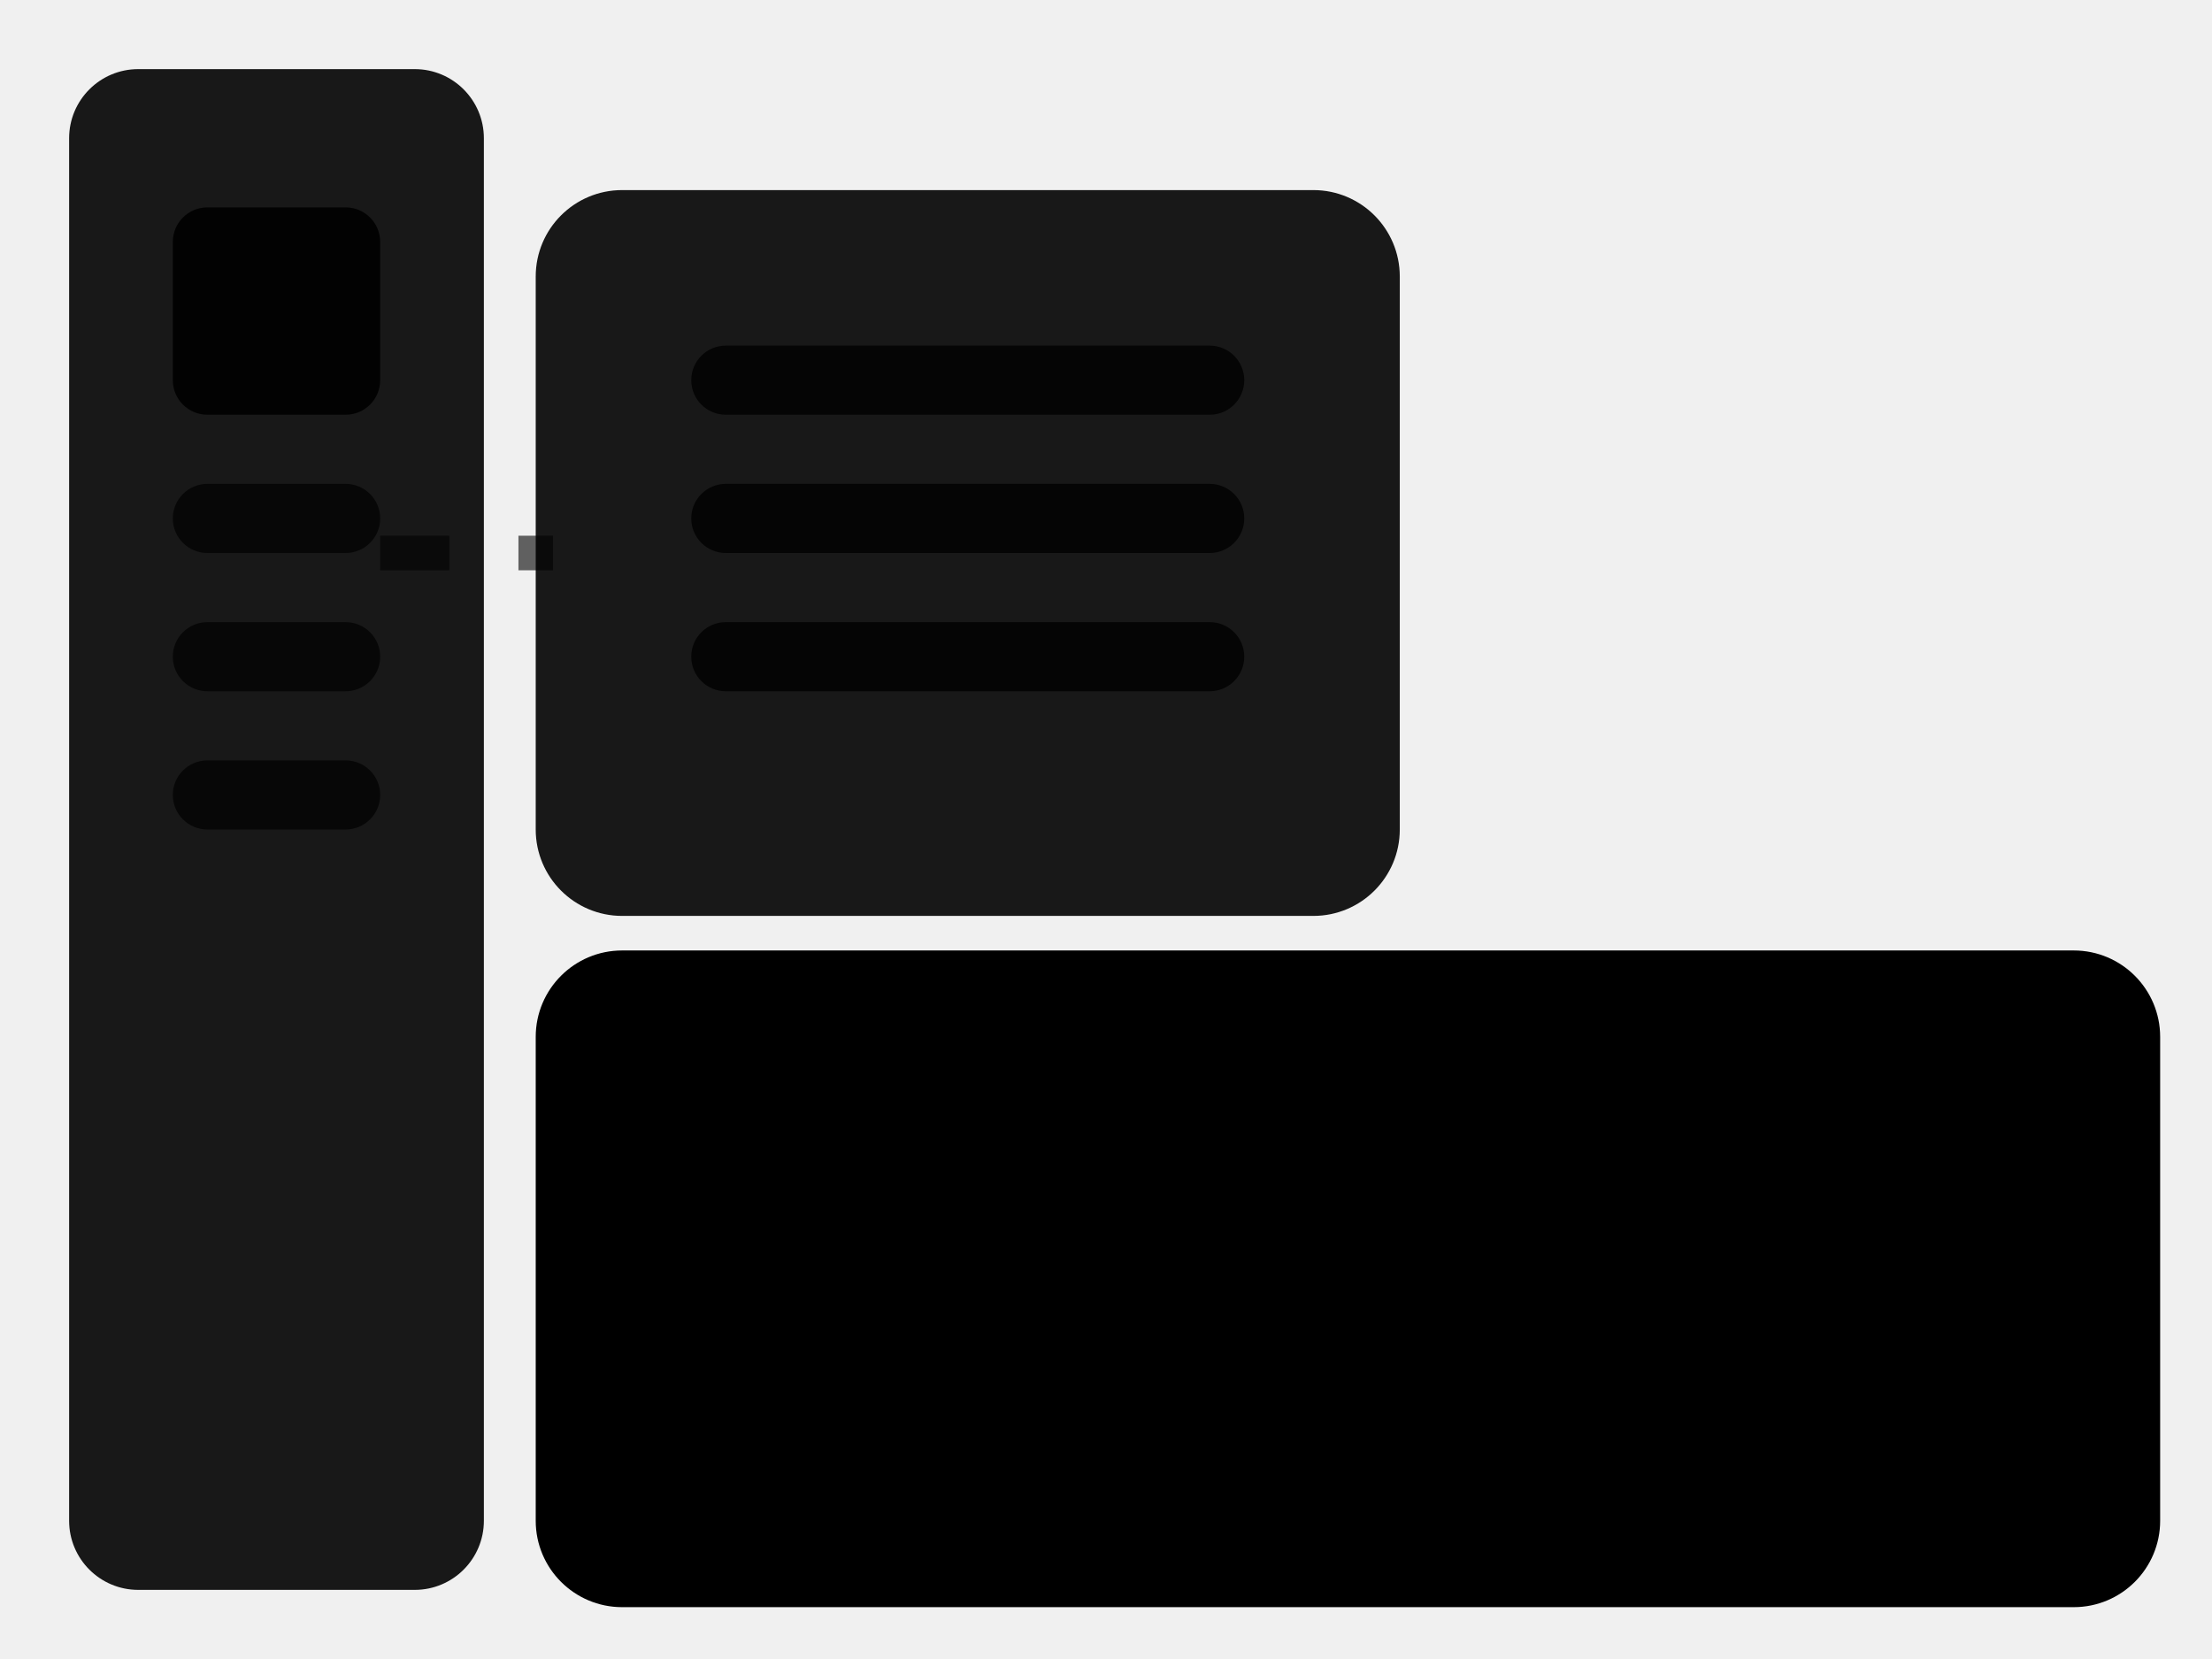
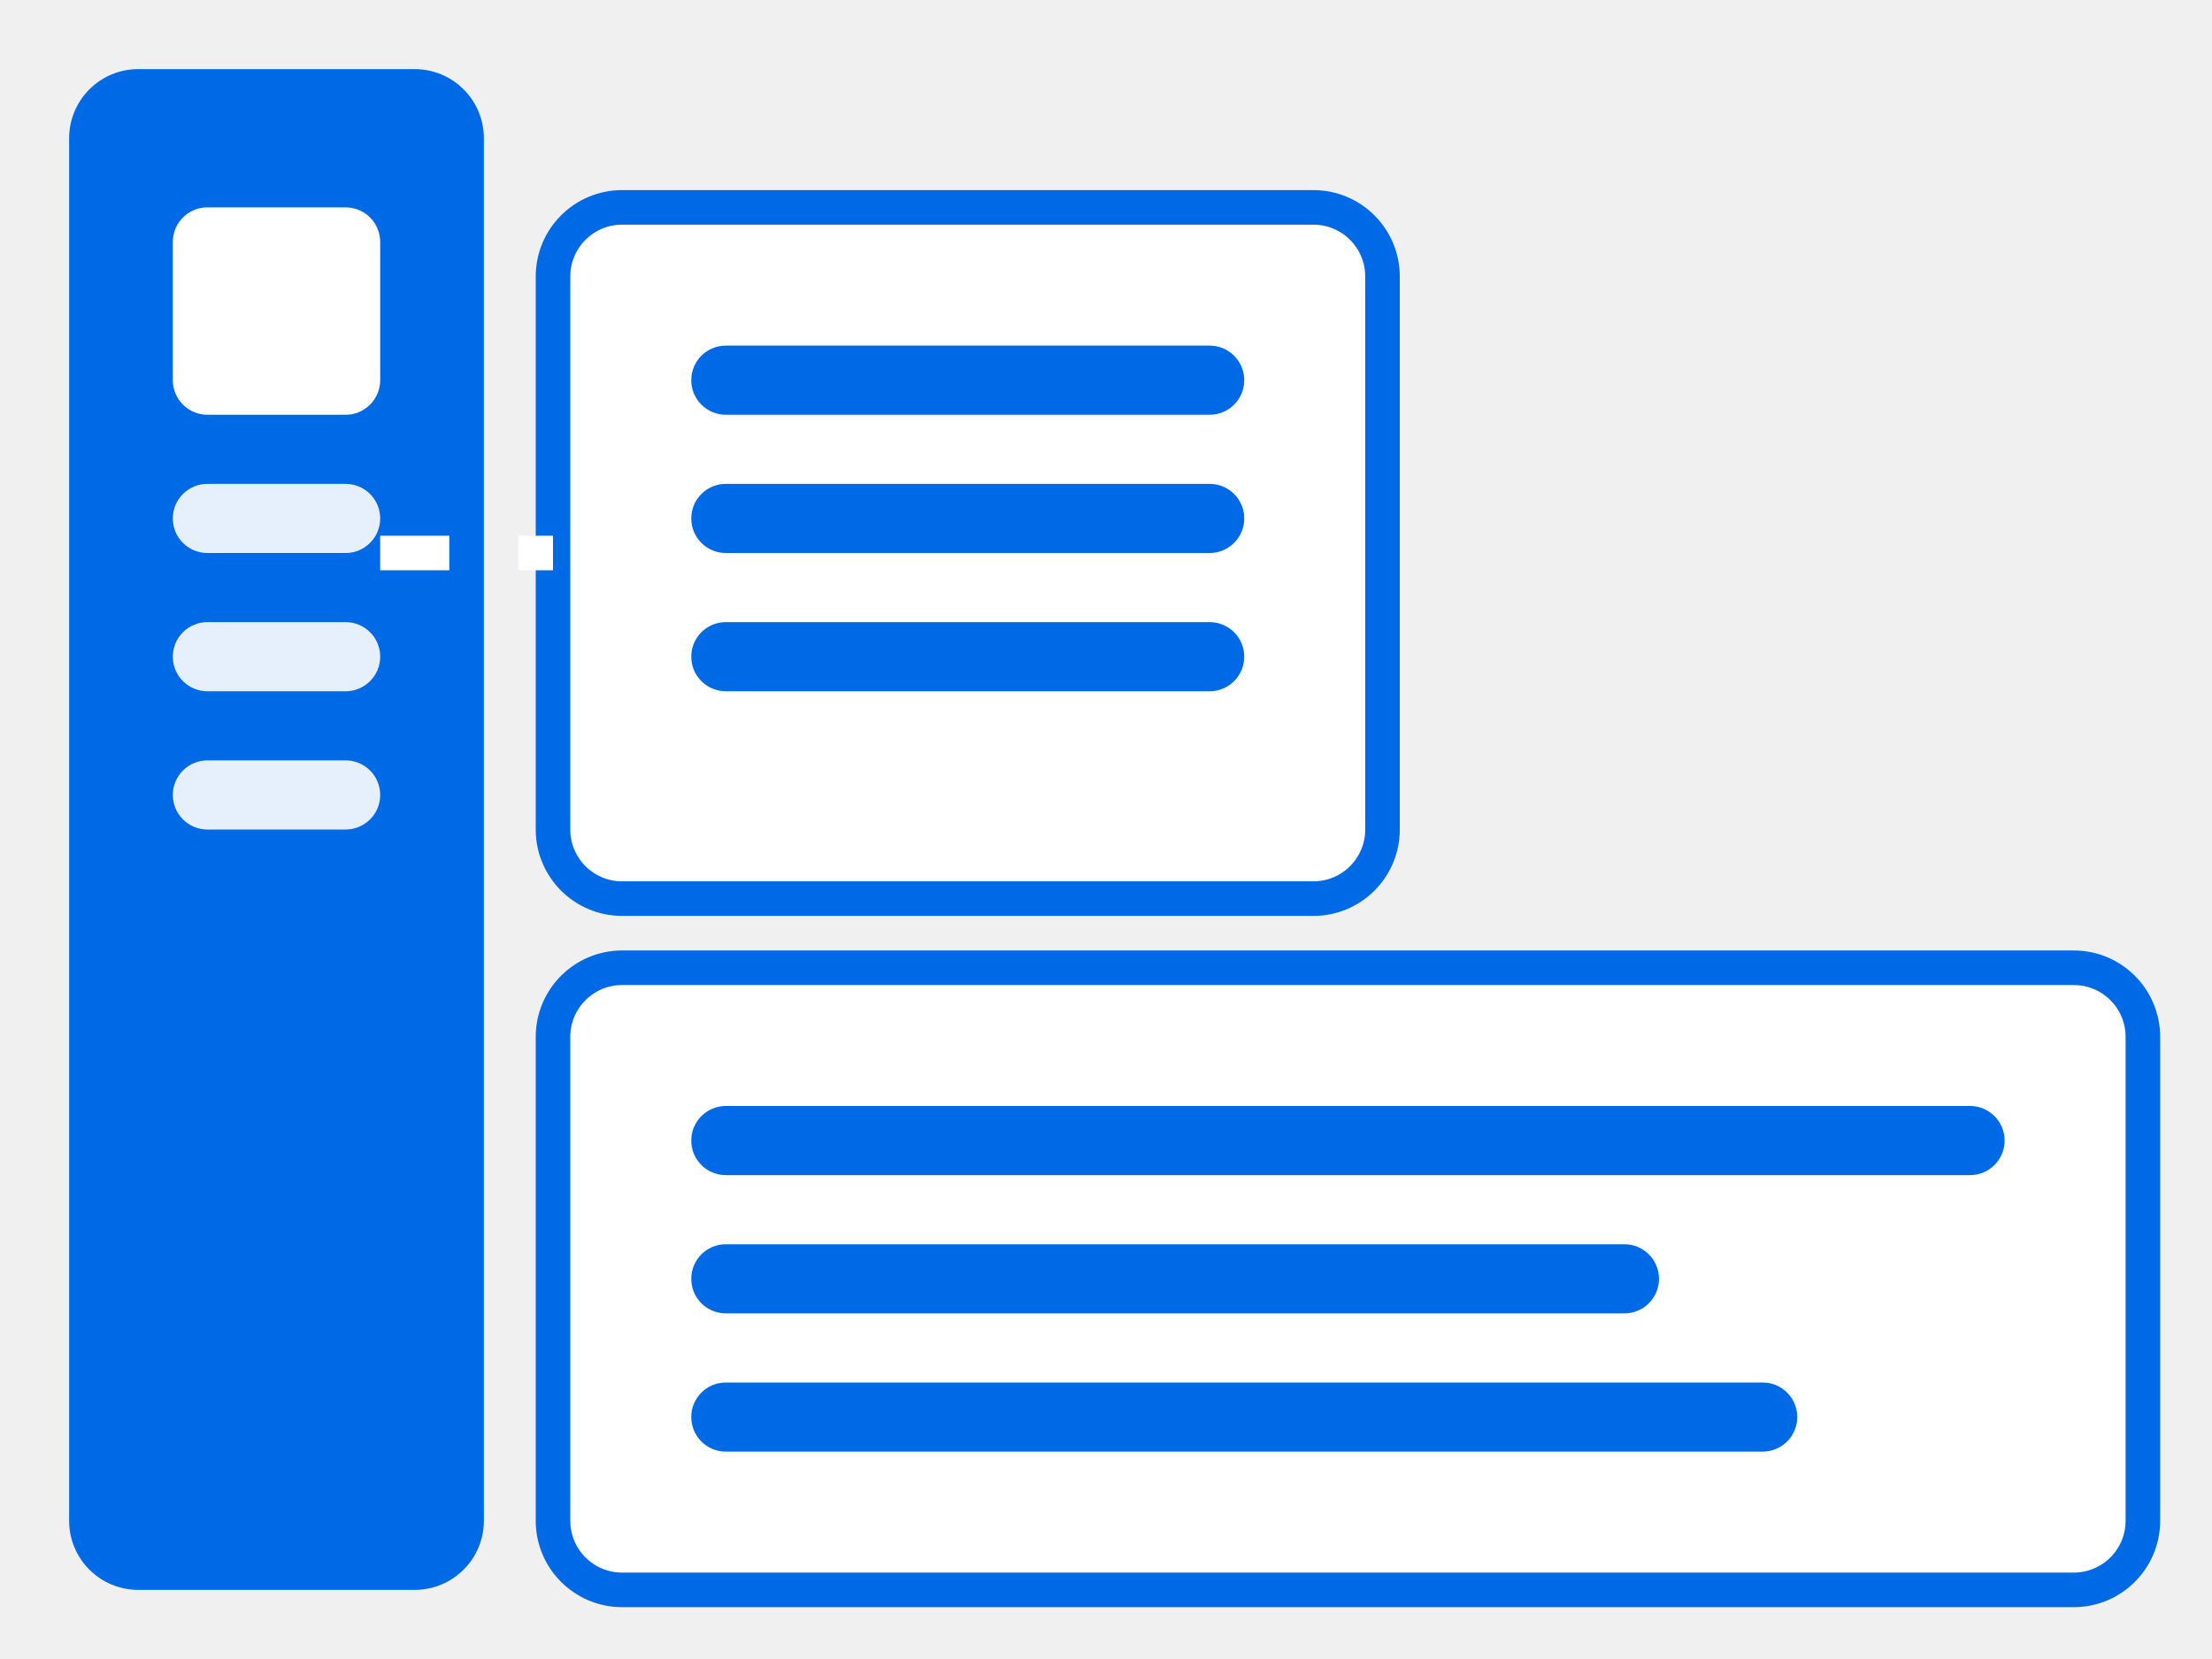
<svg xmlns="http://www.w3.org/2000/svg" viewBox="0 0 64 48" fill="none">
-   <rect x="2" y="2" width="12" height="44" rx="2" fill="currentColor" opacity="0.9" />
-   <rect x="5" y="6" width="6" height="6" rx="1" fill="currentColor" opacity="0.9" />
-   <rect x="5" y="14" width="6" height="2" rx="1" fill="currentColor" opacity="0.7" />
-   <rect x="5" y="18" width="6" height="2" rx="1" fill="currentColor" opacity="0.7" />
-   <rect x="5" y="22" width="6" height="2" rx="1" fill="currentColor" opacity="0.7" />
-   <rect x="16" y="6" width="24" height="20" rx="2" fill="currentColor" stroke="currentColor" stroke-width="1" opacity="0.9" />
-   <rect x="20" y="10" width="16" height="2" rx="1" fill="currentColor" opacity="0.8" />
-   <rect x="20" y="14" width="16" height="2" rx="1" fill="currentColor" opacity="0.8" />
-   <rect x="20" y="18" width="16" height="2" rx="1" fill="currentColor" opacity="0.8" />
-   <rect x="16" y="28" width="46" height="18" rx="2" fill="currentColor" stroke="currentColor" stroke-width="1" />
-   <rect x="20" y="32" width="38" height="2" rx="1" fill="currentColor" />
-   <rect x="20" y="36" width="28" height="2" rx="1" fill="currentColor" />
-   <rect x="20" y="40" width="32" height="2" rx="1" fill="currentColor" />
-   <line x1="11" y1="16" x2="16" y2="16" stroke="currentColor" stroke-width="1" stroke-dasharray="2,2" opacity="0.6" />
+   <rect x="2" y="2" width="12" height="44" rx="2" fill="#006ae6" opacity="1" />
+   <rect x="5" y="6" width="6" height="6" rx="1" fill="#ffffff" opacity="1" />
+   <rect x="5" y="14" width="6" height="2" rx="1" fill="#ffffff" opacity="0.9" />
+   <rect x="5" y="18" width="6" height="2" rx="1" fill="#ffffff" opacity="0.9" />
+   <rect x="5" y="22" width="6" height="2" rx="1" fill="#ffffff" opacity="0.9" />
+   <rect x="16" y="6" width="24" height="20" rx="2" fill="#ffffff" stroke="#006ae6" stroke-width="1" opacity="1" />
+   <rect x="20" y="10" width="16" height="2" rx="1" fill="#006ae6" opacity="1" />
+   <rect x="20" y="14" width="16" height="2" rx="1" fill="#006ae6" opacity="1" />
+   <rect x="20" y="18" width="16" height="2" rx="1" fill="#006ae6" opacity="1" />
+   <rect x="16" y="28" width="46" height="18" rx="2" fill="#ffffff" stroke="#006ae6" stroke-width="1" />
+   <rect x="20" y="32" width="38" height="2" rx="1" fill="#006ae6" />
+   <rect x="20" y="36" width="28" height="2" rx="1" fill="#006ae6" />
+   <rect x="20" y="40" width="32" height="2" rx="1" fill="#006ae6" />
+   <line x1="11" y1="16" x2="16" y2="16" stroke="#ffffff" stroke-width="1" stroke-dasharray="2,2" opacity="1" />
</svg>
